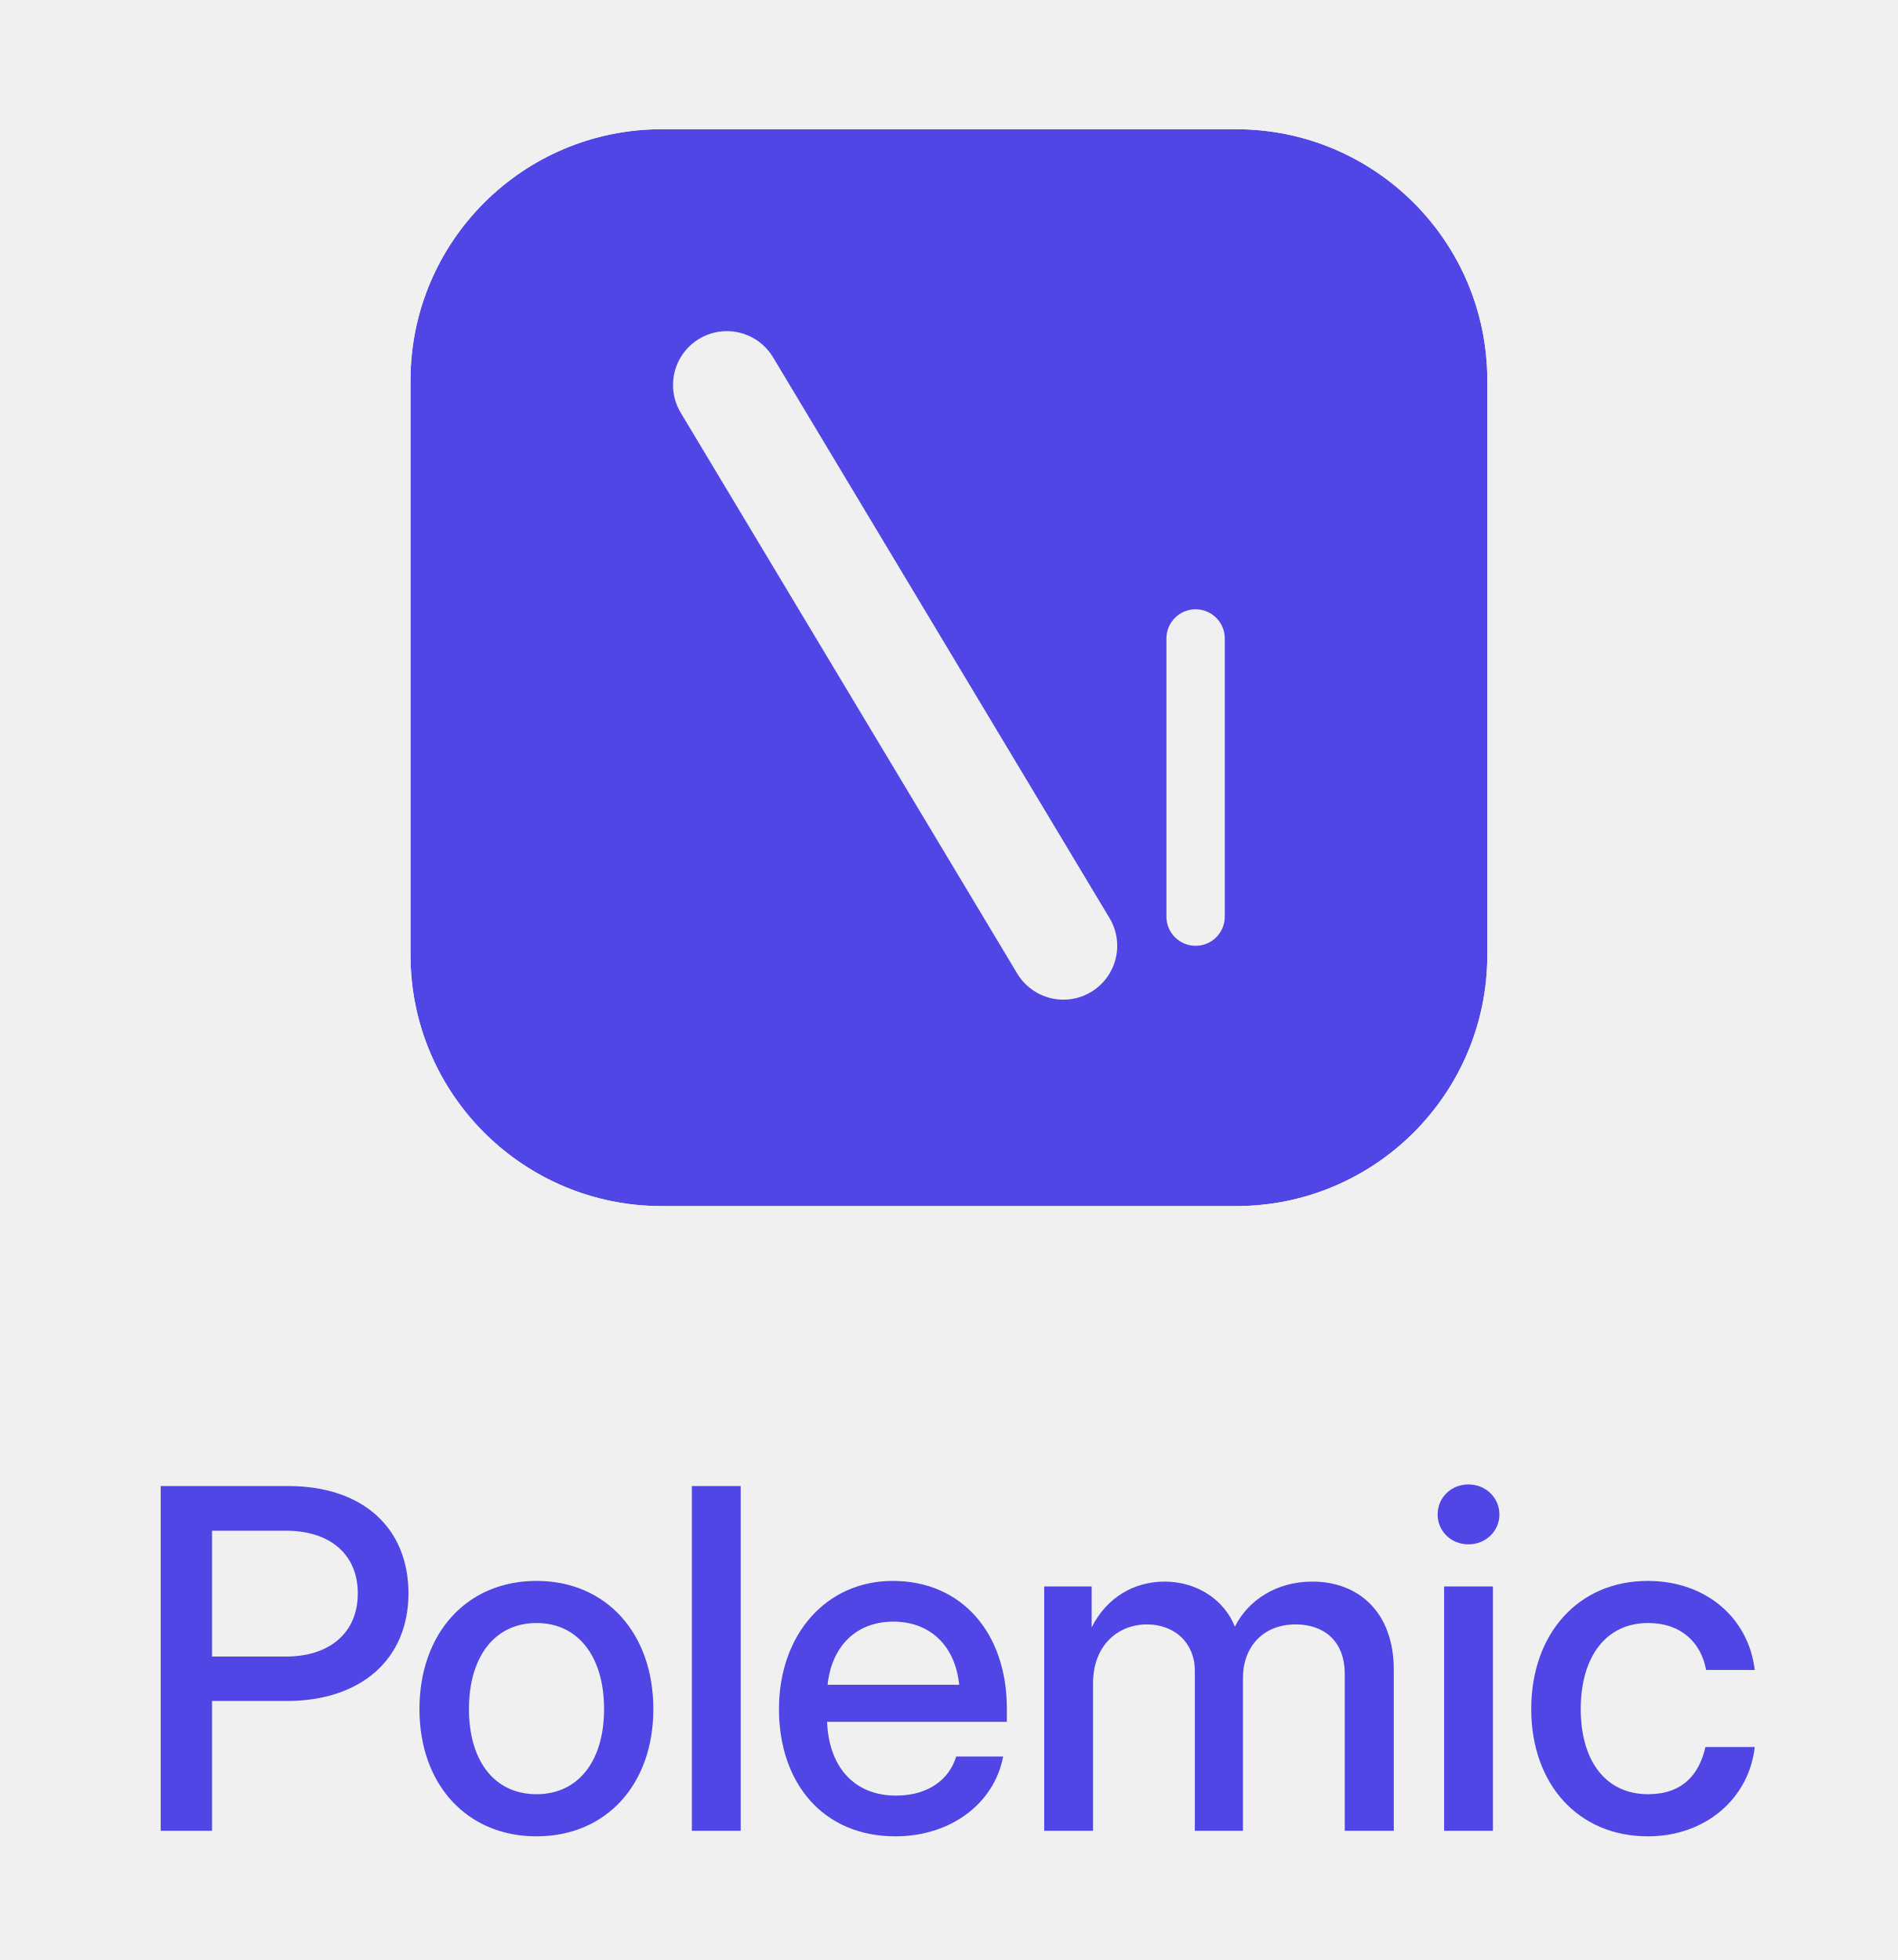
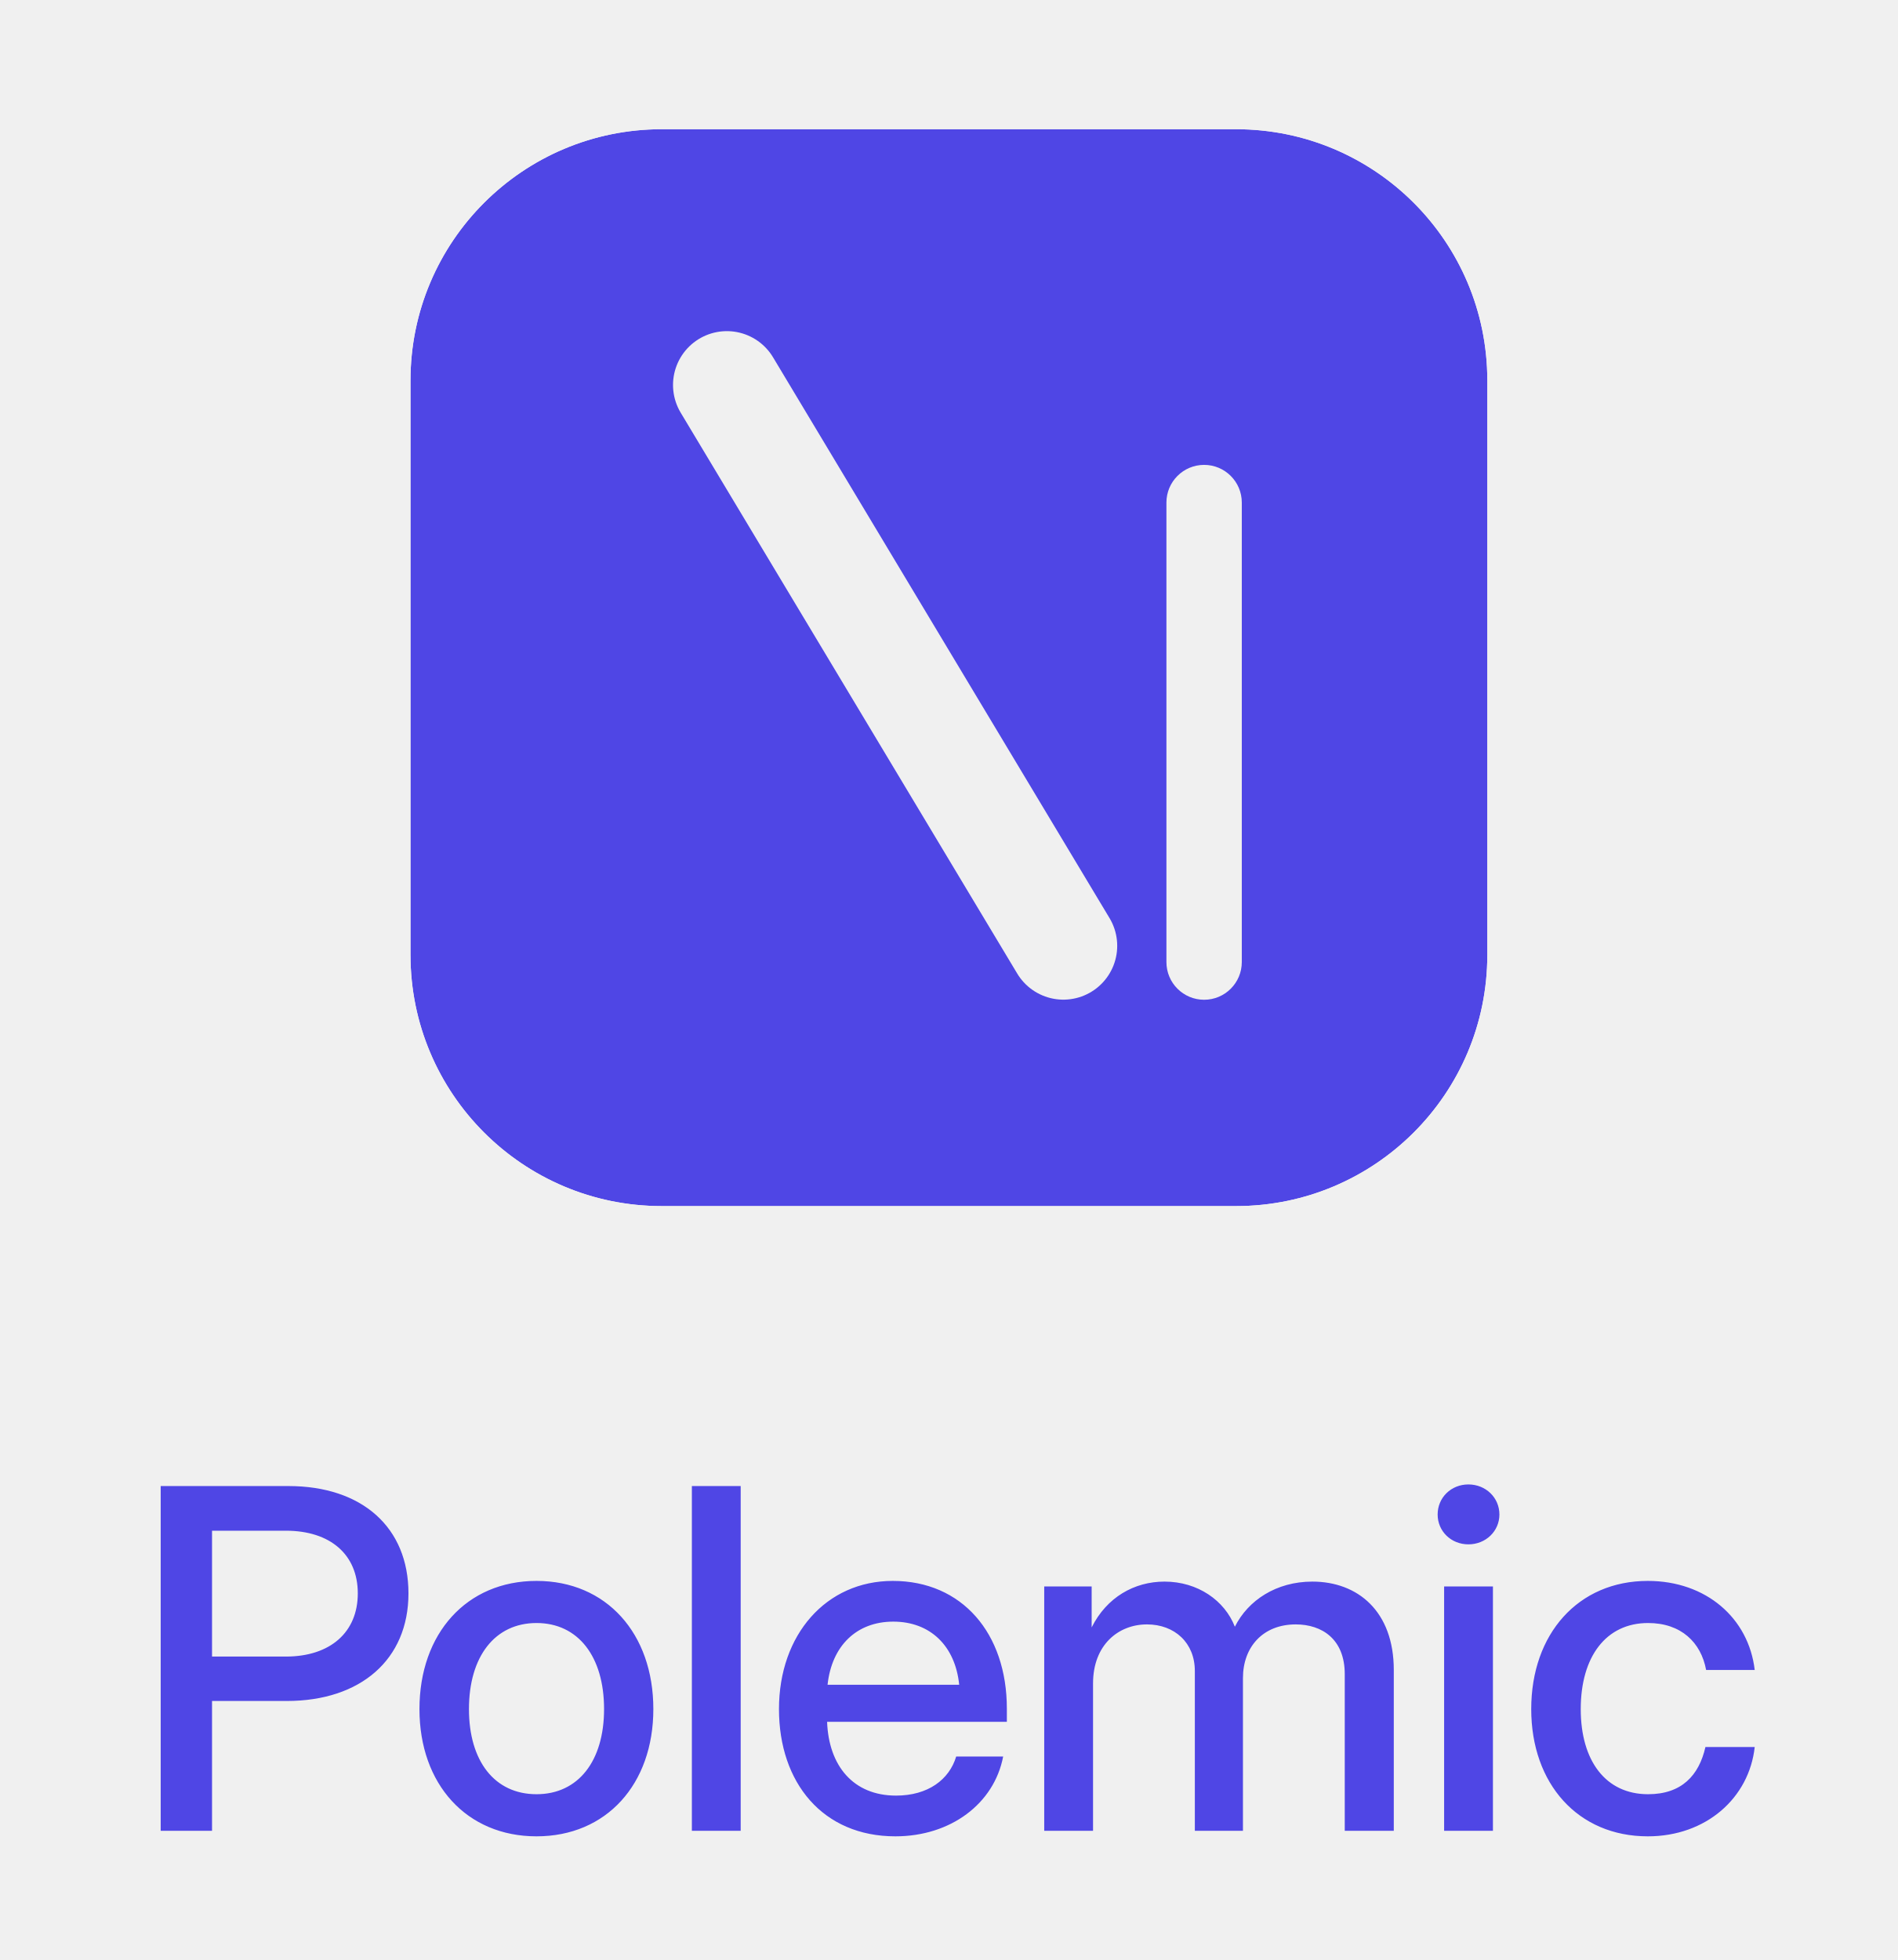
<svg xmlns="http://www.w3.org/2000/svg" viewBox="0 0 176.24 182.01" width="176.24" height="182.01">
  <defs>
    <mask id="m27">
      <rect x="38.12" y="12.00" width="100.00" height="100.00" rx="23.33" fill="#fff" />
      <path d="M67.50 35.75 L98.75 87.83" stroke="#000" stroke-width="10.00" stroke-linecap="round" fill="none" />
-       <rect x="108.32" y="56.58" width="5.42" height="31.25" rx="2.71" fill="#000" />
+       <rect x="108.32" y="43.17" width="7.00" height="49.67" rx="3.50" fill="#000" />
    </mask>
  </defs>
  <rect x="38.12" y="12.00" width="100.00" height="100.00" rx="23.33" fill="#4F46E5" mask="url(#m27)" />
  <path transform="translate(12.00 170.01)" d="M2.922 0.0H7.691V-12.053H14.631C21.484 -12.053 25.932 -15.898 25.932 -22.043C25.932 -28.166 21.635 -32.012 14.781 -32.012H2.922ZM7.691 -16.178V-27.865H14.545C18.67 -27.865 21.227 -25.652 21.227 -22.043C21.227 -18.434 18.67 -16.178 14.545 -16.178ZM37.824 0.516C44.312 0.516 48.673 -4.318 48.673 -11.301C48.673 -18.326 44.312 -23.203 37.824 -23.203C31.335 -23.203 26.953 -18.326 26.953 -11.301C26.953 -4.318 31.335 0.516 37.824 0.516ZM37.824 -3.395C33.935 -3.395 31.55 -6.467 31.55 -11.301C31.55 -16.178 33.956 -19.293 37.824 -19.293C41.691 -19.293 44.097 -16.178 44.097 -11.301C44.097 -6.488 41.712 -3.395 37.824 -3.395ZM56.784 -32.012H52.251V0.0H56.784ZM71.147 0.516C76.282 0.516 80.321 -2.514 81.159 -6.896H76.797C76.153 -4.748 74.176 -3.266 71.211 -3.266C67.237 -3.266 64.959 -6.037 64.809 -10.119H81.502V-11.344C81.502 -18.348 77.334 -23.203 70.91 -23.203C64.723 -23.203 60.34 -18.219 60.34 -11.301C60.34 -4.447 64.422 0.516 71.147 0.516ZM64.852 -13.557C65.239 -17.166 67.537 -19.422 70.953 -19.422C74.391 -19.422 76.711 -17.166 77.076 -13.557ZM84.972 0.0H89.506V-13.686C89.506 -17.273 91.869 -19.164 94.511 -19.164C97.09 -19.164 98.959 -17.445 98.959 -14.846V0.0H103.427V-14.18C103.427 -17.08 105.297 -19.164 108.326 -19.164C110.775 -19.164 112.881 -17.789 112.881 -14.545V0.0H117.435V-14.932C117.435 -20.389 114.084 -23.139 109.873 -23.139C106.521 -23.139 103.9 -21.398 102.676 -18.949C101.73 -21.377 99.238 -23.139 96.144 -23.139C93.33 -23.139 90.773 -21.678 89.377 -18.885V-22.688H84.972ZM122.109 0.0H126.642V-22.688H122.109ZM124.364 -26.598C125.976 -26.598 127.243 -27.822 127.243 -29.369C127.243 -30.938 125.976 -32.162 124.364 -32.162C122.753 -32.162 121.507 -30.938 121.507 -29.369C121.507 -27.822 122.753 -26.598 124.364 -26.598ZM141.026 0.516C146.44 0.516 150.436 -3.051 150.952 -7.777H146.376C145.774 -5.135 144.163 -3.395 141.048 -3.395C137.116 -3.395 134.796 -6.488 134.796 -11.301C134.796 -16.156 137.137 -19.293 141.048 -19.293C144.12 -19.293 145.967 -17.488 146.44 -14.932H150.952C150.393 -19.744 146.44 -23.203 141.026 -23.203C134.559 -23.203 130.198 -18.283 130.198 -11.301C130.198 -4.361 134.538 0.516 141.026 0.516Z" fill="#4F46E5" />
</svg>
